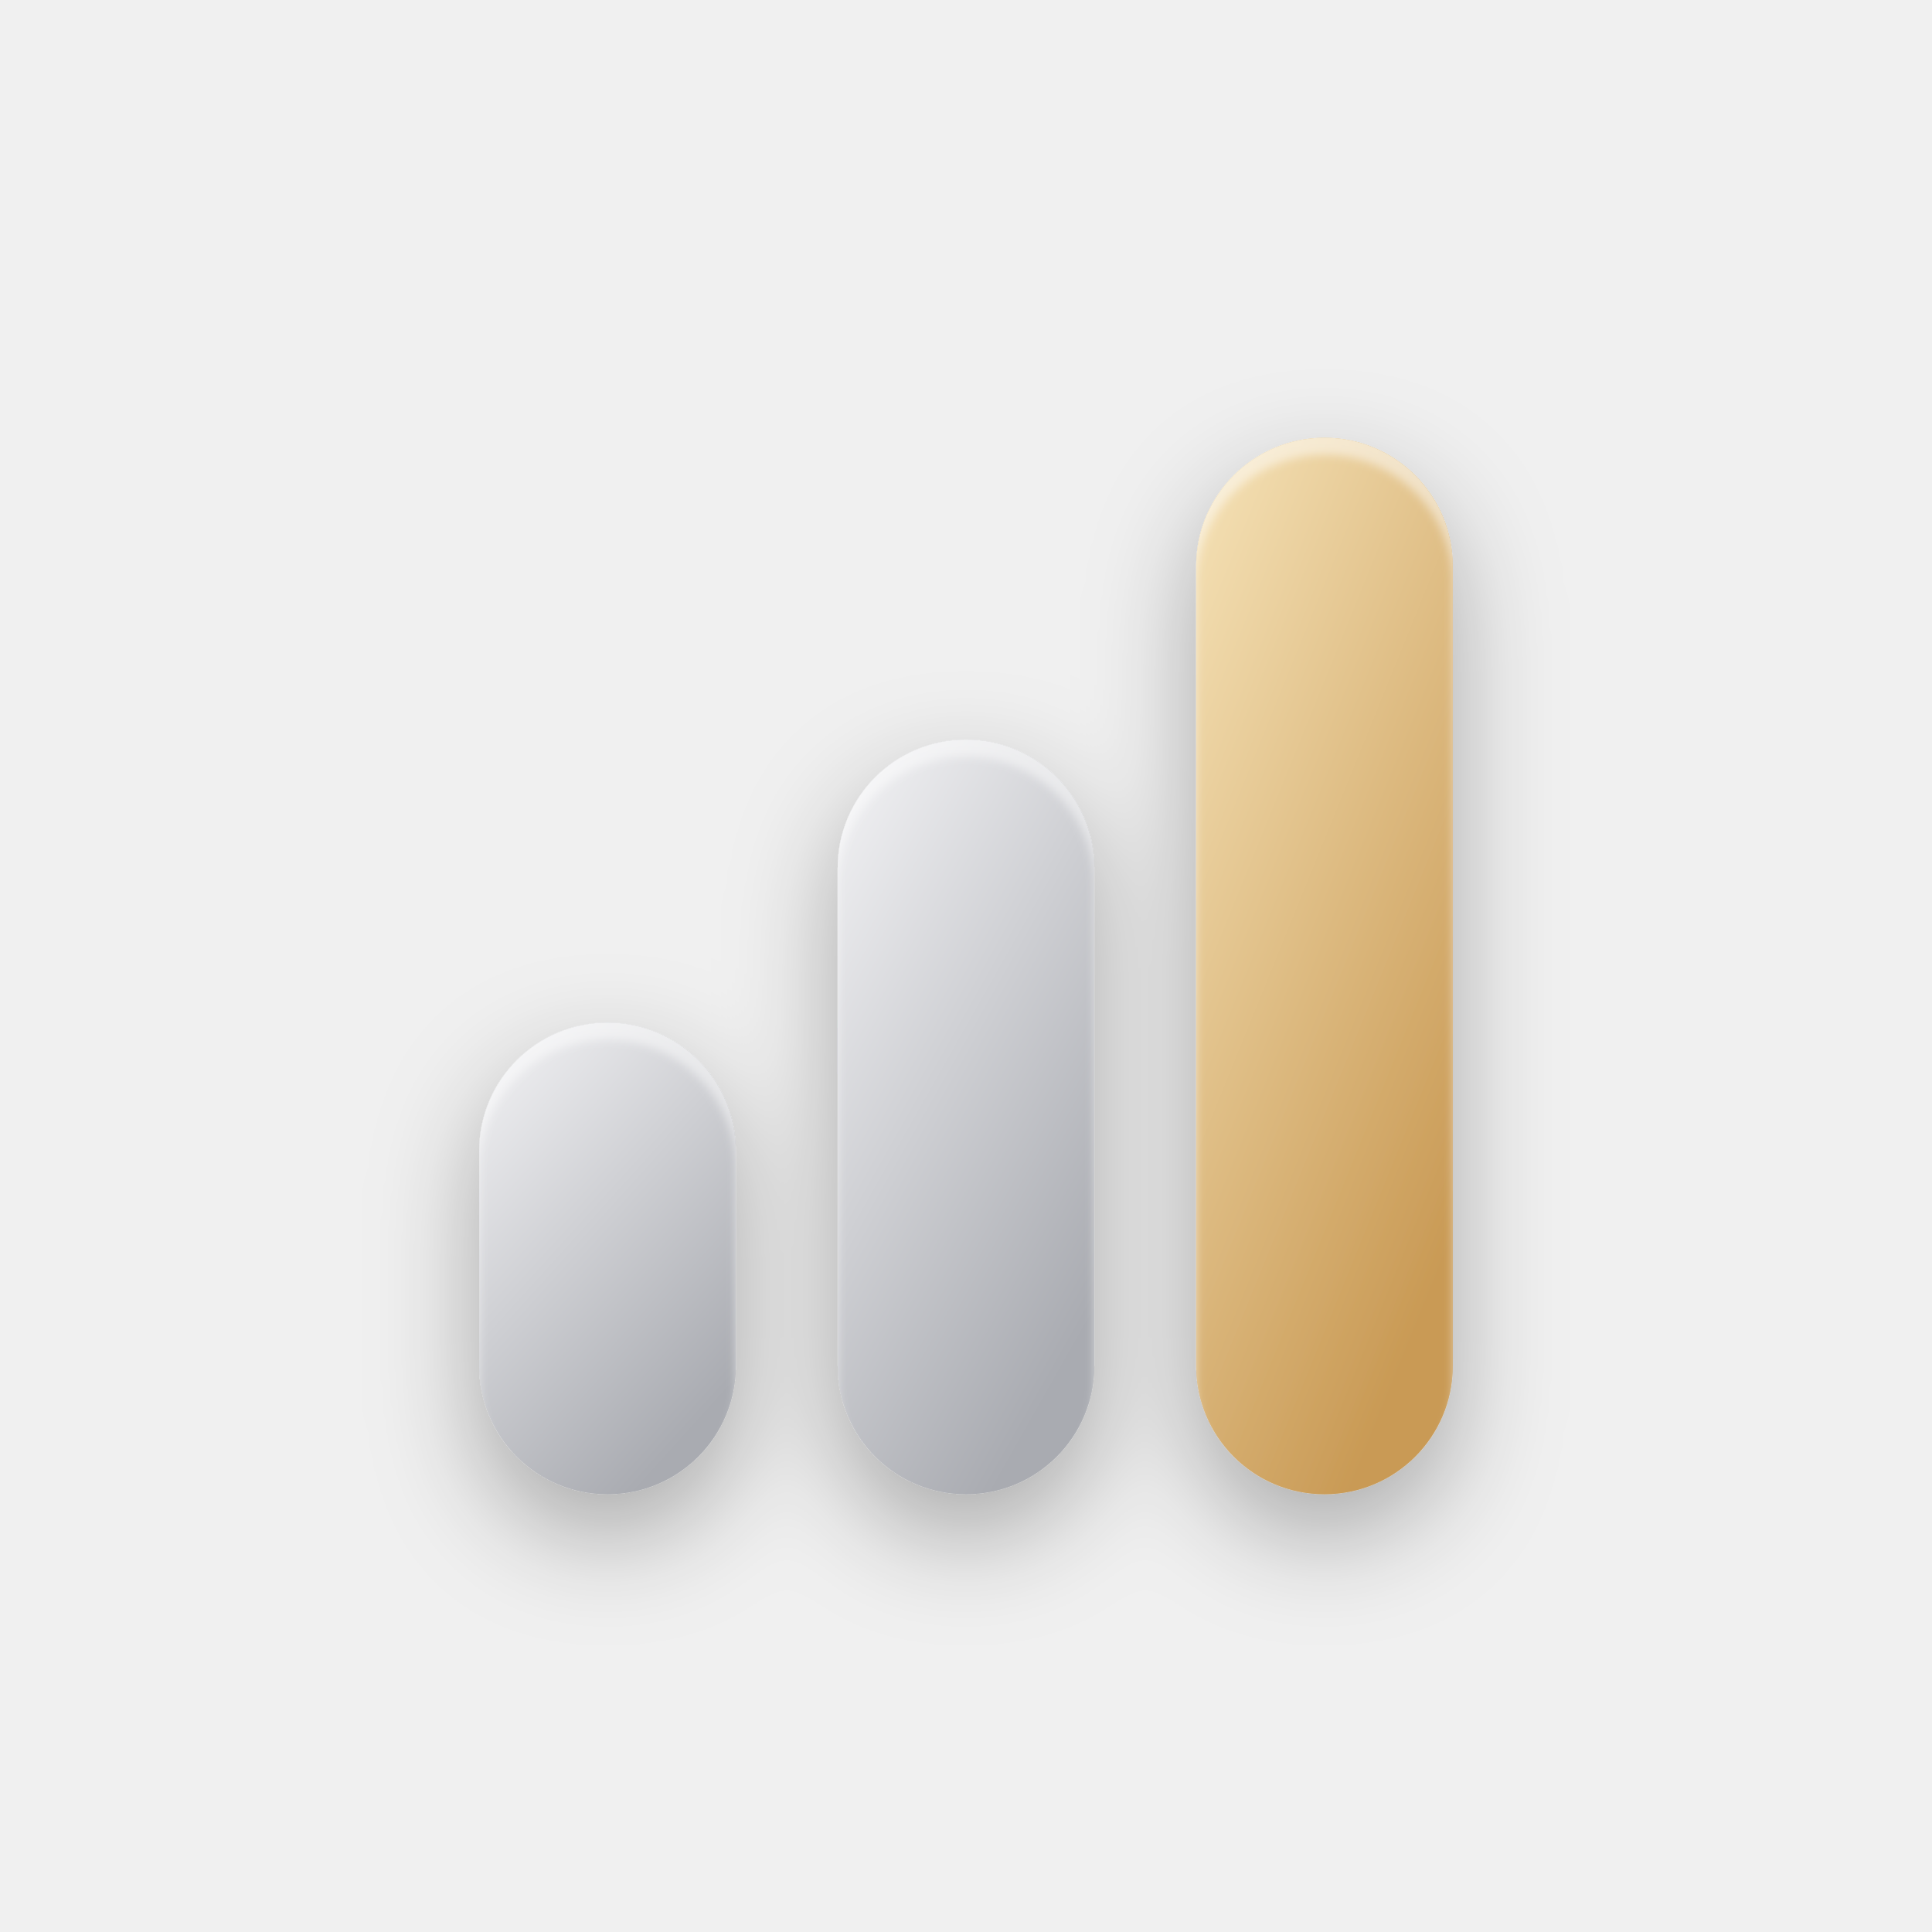
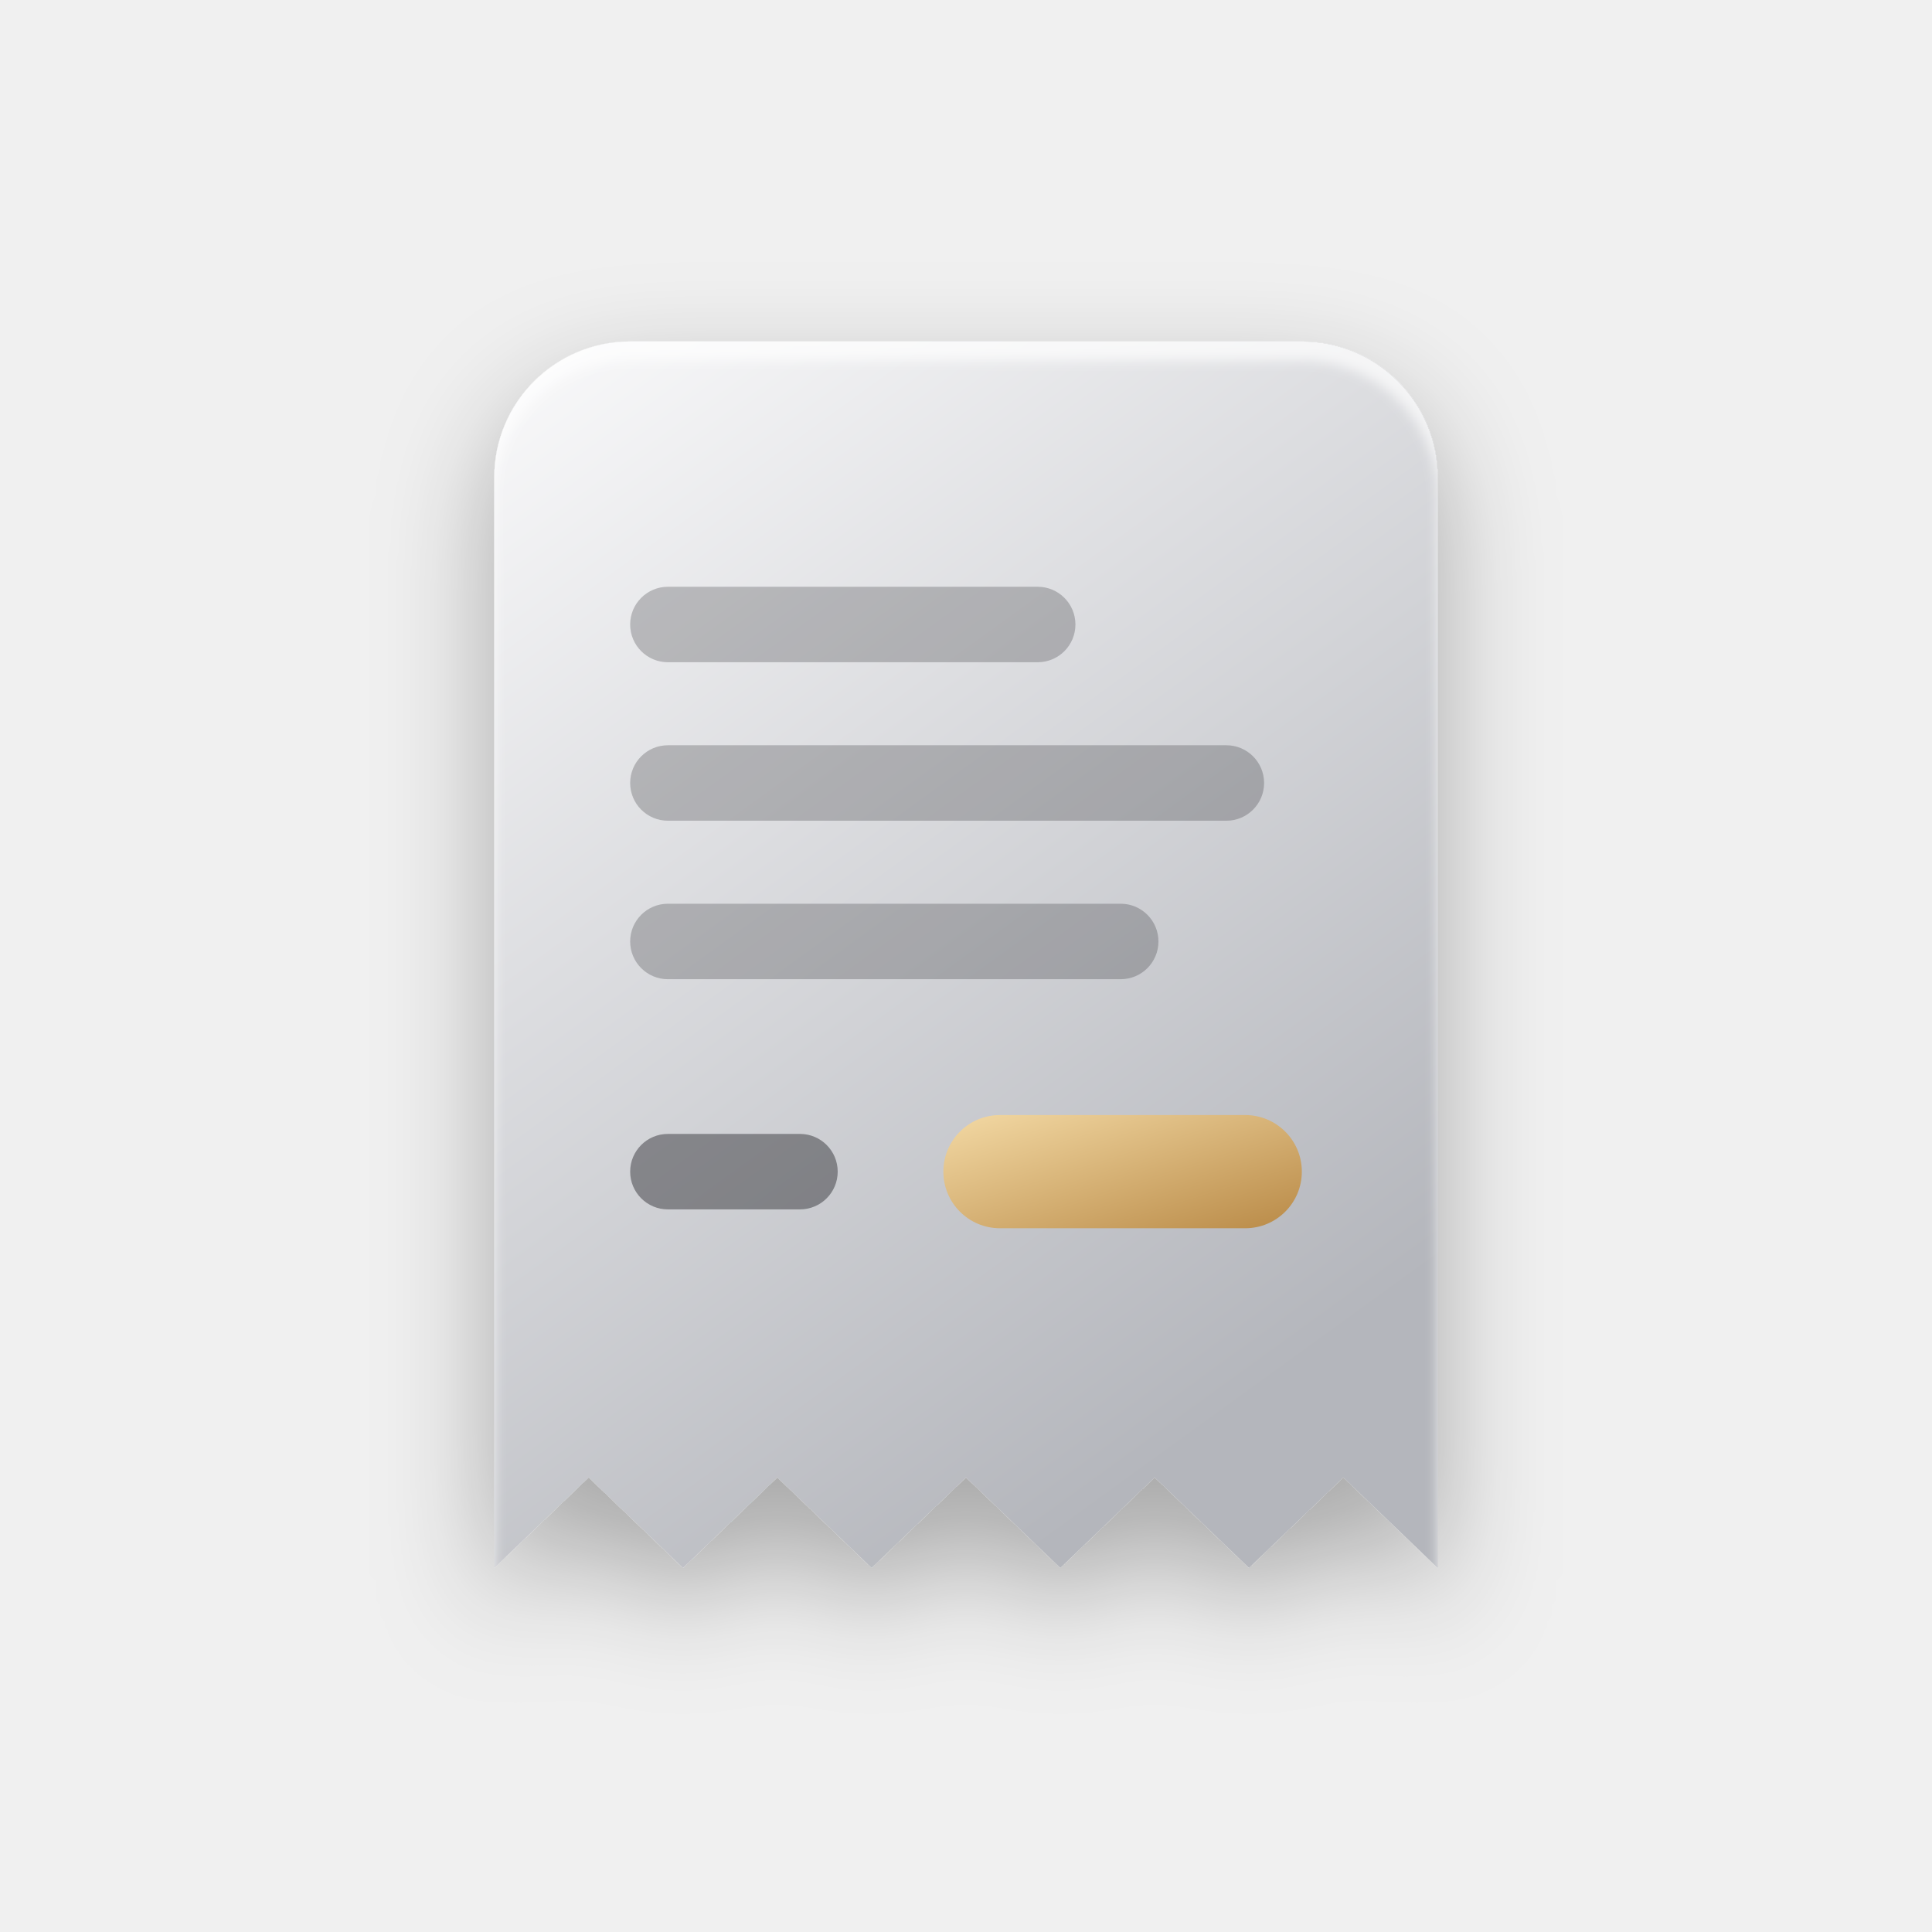
<svg xmlns="http://www.w3.org/2000/svg" width="1024" height="1024" viewBox="0 0 1024 1024">
  <defs>
    <filter id="shadow" x="-25%" y="-25%" width="150%" height="150%">
-       <feDropShadow dx="0" dy="22" stdDeviation="28" flood-color="#000" flood-opacity="0.3" />
+       <feDropShadow dx="0" dy="24" stdDeviation="30" flood-color="#000" flood-opacity="0.3" />
    </filter>
    <filter id="soften" x="-5%" y="-5%" width="110%" height="110%">
-       <feGaussianBlur stdDeviation="2.5" />
+       <feGaussianBlur stdDeviation="3" />
    </filter>
-     <linearGradient id="seg0" x1="0" y1="0" x2="0.6" y2="1">
-       <stop offset="0" stop-color="#F4F4F6" />
-       <stop offset="1" stop-color="#A9ABB1" />
+     <linearGradient id="paper" x1="0" y1="0" x2="0.55" y2="1">
+       <stop offset="0" stop-color="#FAFAFB" />
+       <stop offset="1" stop-color="#B4B6BC" />
    </linearGradient>
-     <clipPath id="clip0">
-       <path d="M 254 610 A 68 68 0 0 1 390 610 L 390 724 A 68 68 0 0 1 254 724 Z" />
+     <linearGradient id="gold" x1="0" y1="0" x2="1" y2="1">
+       <stop offset="0" stop-color="#F3D9A4" />
+       <stop offset="1" stop-color="#B98A47" />
+     </linearGradient>
+     <clipPath id="clip">
+       <path d="M 262 253 A 72 72 0 0 1 334 181 L 690 181 A 72 72 0 0 1 762 253 L 762 831 L 712 783 L 662 831 L 612 783 L 562 831 L 512 783 L 462 831 L 412 783 L 362 831 L 312 783 L 262 831 Z" />
    </clipPath>
-     <mask id="edge0" maskUnits="userSpaceOnUse" x="0" y="0" width="1024" height="1024">
-       <path d="M 254 610 A 68 68 0 0 1 390 610 L 390 724 A 68 68 0 0 1 254 724 Z" fill="#fff" />
-       <path d="M 254 610 A 68 68 0 0 1 390 610 L 390 724 A 68 68 0 0 1 254 724 Z" fill="#000" transform="translate(0 9)" filter="url(#soften)" />
-     </mask>
-     <linearGradient id="seg1" x1="0" y1="0" x2="0.6" y2="1">
-       <stop offset="0" stop-color="#F4F4F6" />
-       <stop offset="1" stop-color="#A9ABB1" />
-     </linearGradient>
-     <clipPath id="clip1">
-       <path d="M 444 460 A 68 68 0 0 1 580 460 L 580 724 A 68 68 0 0 1 444 724 Z" />
-     </clipPath>
-     <mask id="edge1" maskUnits="userSpaceOnUse" x="0" y="0" width="1024" height="1024">
-       <path d="M 444 460 A 68 68 0 0 1 580 460 L 580 724 A 68 68 0 0 1 444 724 Z" fill="#fff" />
-       <path d="M 444 460 A 68 68 0 0 1 580 460 L 580 724 A 68 68 0 0 1 444 724 Z" fill="#000" transform="translate(0 9)" filter="url(#soften)" />
-     </mask>
-     <linearGradient id="seg2" x1="0" y1="0" x2="0.6" y2="1">
-       <stop offset="0" stop-color="#F6E3B8" />
-       <stop offset="1" stop-color="#C99A55" />
-     </linearGradient>
-     <clipPath id="clip2">
-       <path d="M 634 300 A 68 68 0 0 1 770 300 L 770 724 A 68 68 0 0 1 634 724 Z" />
-     </clipPath>
-     <mask id="edge2" maskUnits="userSpaceOnUse" x="0" y="0" width="1024" height="1024">
-       <path d="M 634 300 A 68 68 0 0 1 770 300 L 770 724 A 68 68 0 0 1 634 724 Z" fill="#fff" />
-       <path d="M 634 300 A 68 68 0 0 1 770 300 L 770 724 A 68 68 0 0 1 634 724 Z" fill="#000" transform="translate(0 9)" filter="url(#soften)" />
+     <mask id="edge" maskUnits="userSpaceOnUse" x="0" y="0" width="1024" height="1024">
+       <path d="M 262 253 A 72 72 0 0 1 334 181 L 690 181 A 72 72 0 0 1 762 253 L 762 831 L 712 783 L 662 831 L 612 783 L 562 831 L 512 783 L 462 831 L 412 783 L 362 831 L 312 783 L 262 831 Z" fill="#fff" />
+       <path d="M 262 253 A 72 72 0 0 1 334 181 L 690 181 A 72 72 0 0 1 762 253 L 762 831 L 712 783 L 662 831 L 612 783 L 562 831 L 512 783 L 462 831 L 412 783 L 362 831 L 312 783 L 262 831 Z" fill="#000" transform="translate(0 10)" filter="url(#soften)" />
    </mask>
  </defs>
  <g filter="url(#shadow)">
-     <path d="M 254 610 A 68 68 0 0 1 390 610 L 390 724 A 68 68 0 0 1 254 724 Z" fill="url(#seg0)" />
-     <path d="M 444 460 A 68 68 0 0 1 580 460 L 580 724 A 68 68 0 0 1 444 724 Z" fill="url(#seg1)" />
-     <path d="M 634 300 A 68 68 0 0 1 770 300 L 770 724 A 68 68 0 0 1 634 724 Z" fill="url(#seg2)" />
+     <path d="M 262 253 A 72 72 0 0 1 334 181 L 690 181 A 72 72 0 0 1 762 253 L 762 831 L 712 783 L 662 831 L 612 783 L 562 831 L 512 783 L 462 831 L 412 783 L 362 831 L 312 783 L 262 831 Z" fill="url(#paper)" />
  </g>
-   <g clip-path="url(#clip0)">
-     <rect width="1024" height="1024" fill="#fff" fill-opacity="0.5" mask="url(#edge0)" />
+   <g clip-path="url(#clip)">
+     <rect width="1024" height="1024" fill="#fff" fill-opacity="0.7" mask="url(#edge)" />
  </g>
-   <g clip-path="url(#clip1)">
-     <rect width="1024" height="1024" fill="#fff" fill-opacity="0.5" mask="url(#edge1)" />
-   </g>
-   <g clip-path="url(#clip2)">
-     <rect width="1024" height="1024" fill="#fff" fill-opacity="0.5" mask="url(#edge2)" />
-   </g>
+   <path d="M 354 311 L 550 311 A 20 20 0 0 1 550 351 L 354 351 A 20 20 0 0 1 354 311 Z" fill="#1C1C1F" fill-opacity="0.24" />
+   <path d="M 354 395 L 650 395 A 20 20 0 0 1 650 435 L 354 435 A 20 20 0 0 1 354 395 Z" fill="#1C1C1F" fill-opacity="0.24" />
+   <path d="M 354 479 L 594 479 A 20 20 0 0 1 594 519 L 354 519 A 20 20 0 0 1 354 479 Z" fill="#1C1C1F" fill-opacity="0.24" />
+   <path d="M 354 601 L 424 601 A 20 20 0 0 1 424 641 L 354 641 A 20 20 0 0 1 354 601 Z" fill="#1C1C1F" fill-opacity="0.42" />
+   <path d="M 530 591 L 660 591 A 30 30 0 0 1 660 651 L 530 651 A 30 30 0 0 1 530 591 Z" fill="url(#gold)" />
</svg>
